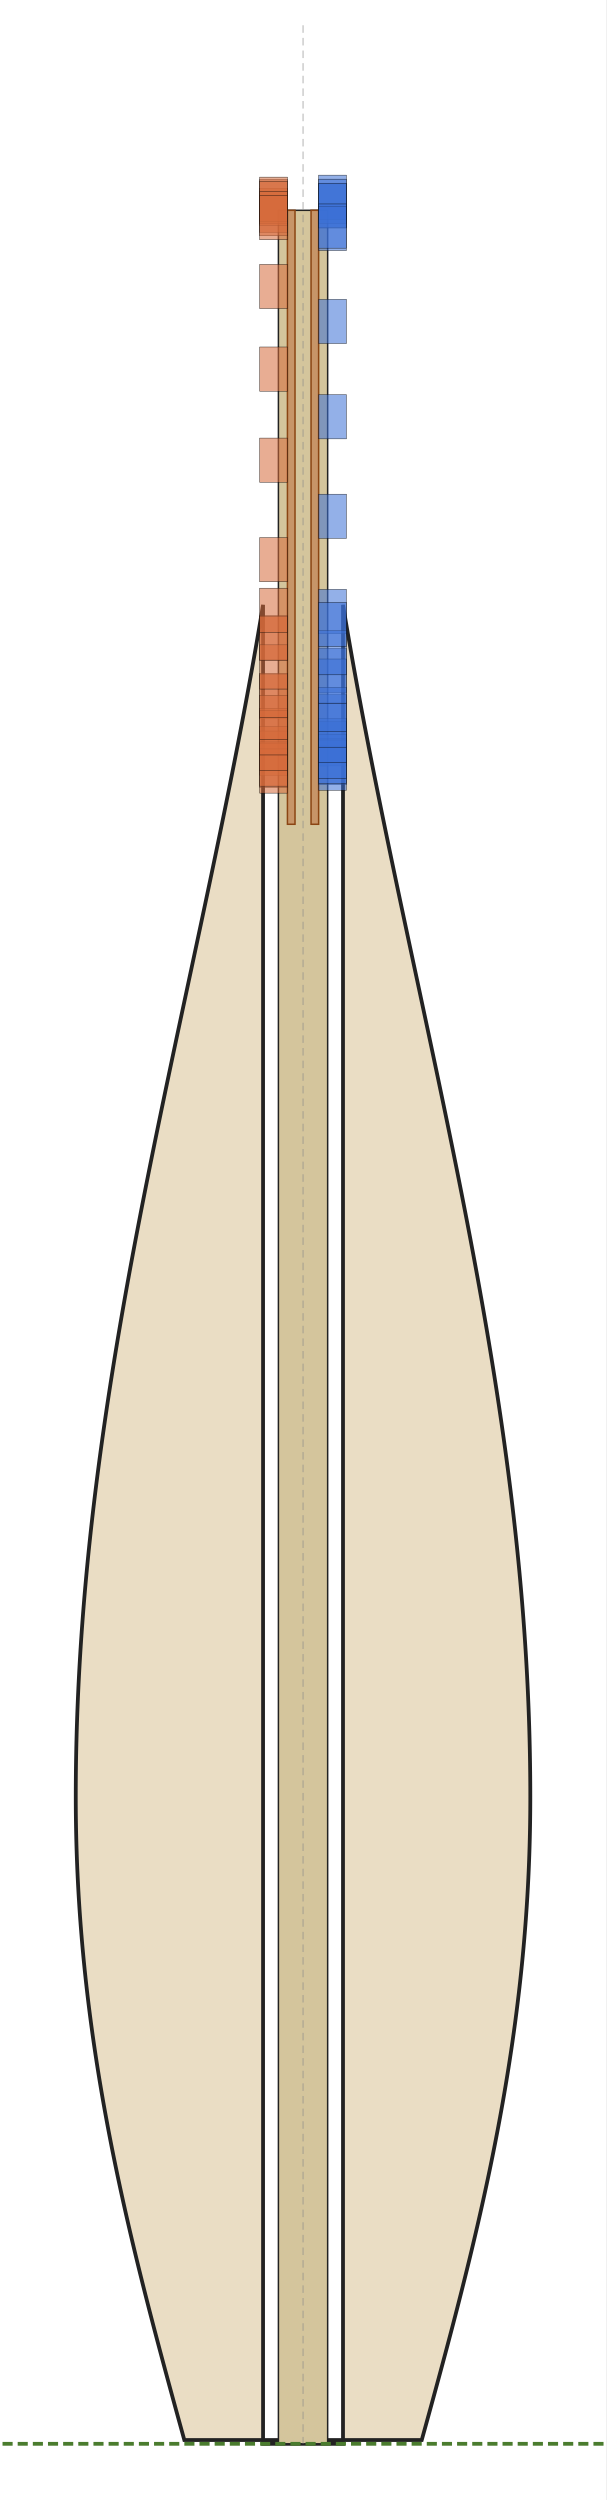
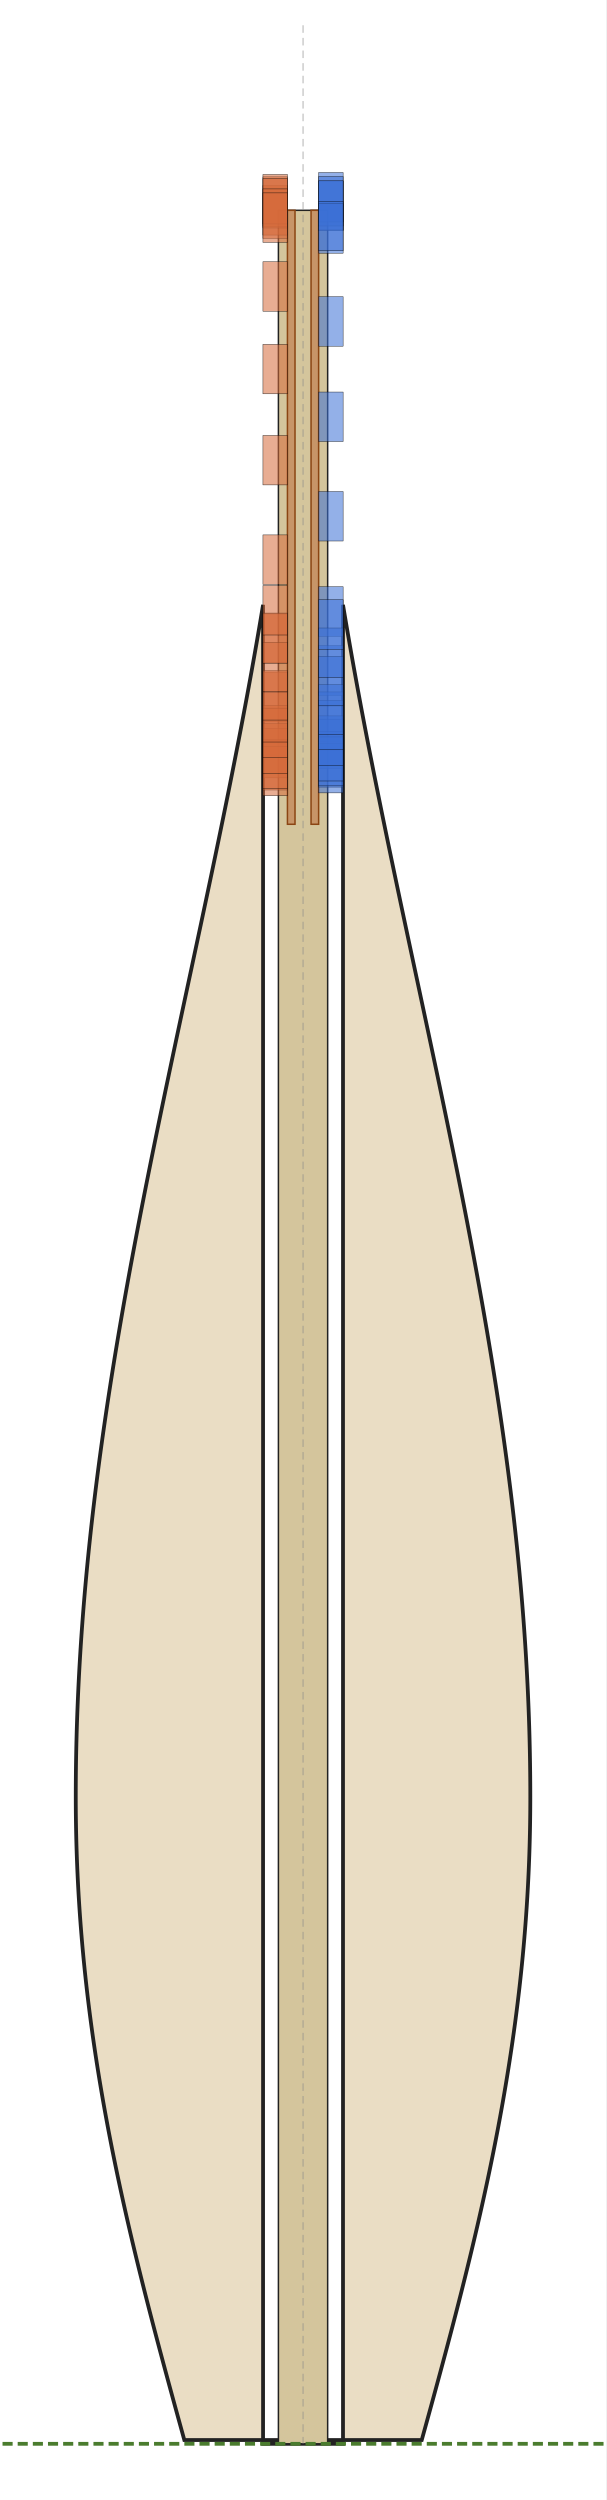
<svg xmlns="http://www.w3.org/2000/svg" viewBox="-240 -20 480 1980" preserveAspectRatio="xMidYMid meet">
  <rect x="-240" y="-20" width="480" height="1980" fill="#fff" />
  <path d="M -94.013 1912.507 L -94.960 1909.075 L -95.907 1905.642 L -96.853 1902.210 L -97.799 1898.777 L -98.743 1895.344 L -99.687 1891.911 L -100.629 1888.478 L -101.571 1885.044 L -102.511 1881.610 L -103.449 1878.175 L -104.387 1874.741 L -105.322 1871.306 L -106.256 1867.870 L -107.188 1864.434 L -108.118 1860.998 L -109.047 1857.561 L -109.973 1854.124 L -110.897 1850.686 L -111.818 1847.247 L -112.737 1843.808 L -113.654 1840.368 L -114.568 1836.928 L -115.479 1833.487 L -116.387 1830.046 L -117.293 1826.603 L -118.195 1823.160 L -119.094 1819.716 L -119.990 1816.272 L -120.883 1812.826 L -121.772 1809.380 L -122.658 1805.933 L -123.540 1802.485 L -124.419 1799.036 L -125.293 1795.586 L -126.164 1792.136 L -127.031 1788.684 L -127.893 1785.231 L -128.751 1781.778 L -129.605 1778.323 L -130.455 1774.867 L -131.300 1771.410 L -132.141 1767.952 L -132.976 1764.493 L -133.808 1761.033 L -134.634 1757.571 L -135.455 1754.109 L -136.271 1750.645 L -137.082 1747.180 L -137.888 1743.714 L -138.689 1740.246 L -139.484 1736.777 L -140.273 1733.307 L -141.057 1729.835 L -141.836 1726.362 L -142.608 1722.888 L -143.375 1719.412 L -144.136 1715.935 L -144.891 1712.457 L -145.639 1708.977 L -146.382 1705.495 L -147.118 1702.012 L -147.848 1698.527 L -148.571 1695.041 L -149.288 1691.553 L -149.999 1688.064 L -150.703 1684.573 L -151.400 1681.081 L -152.090 1677.587 L -152.773 1674.091 L -153.449 1670.593 L -154.118 1667.094 L -154.781 1663.593 L -155.435 1660.091 L -156.083 1656.586 L -156.723 1653.080 L -157.356 1649.572 L -157.982 1646.062 L -158.600 1642.551 L -159.210 1639.037 L -159.812 1635.522 L -160.407 1632.005 L -160.994 1628.486 L -161.573 1624.965 L -162.144 1621.442 L -162.707 1617.918 L -163.262 1614.391 L -163.809 1610.862 L -164.348 1607.332 L -164.879 1603.799 L -165.401 1600.265 L -165.914 1596.728 L -166.420 1593.189 L -166.917 1589.649 L -167.405 1586.106 L -167.885 1582.561 L -168.356 1579.014 L -168.818 1575.465 L -169.271 1571.914 L -169.716 1568.361 L -170.152 1564.805 L -170.579 1561.248 L -170.997 1557.688 L -171.406 1554.127 L -171.806 1550.563 L -172.197 1546.996 L -172.579 1543.428 L -172.951 1539.857 L -173.315 1536.285 L -173.669 1532.710 L -174.014 1529.132 L -174.349 1525.553 L -174.676 1521.971 L -174.992 1518.387 L -175.300 1514.801 L -175.597 1511.212 L -175.886 1507.621 L -176.164 1504.028 L -176.434 1500.433 L -176.693 1496.835 L -176.943 1493.235 L -177.183 1489.632 L -177.414 1486.028 L -177.635 1482.421 L -177.846 1478.811 L -178.048 1475.199 L -178.239 1471.585 L -178.421 1467.969 L -178.593 1464.350 L -178.755 1460.729 L -178.907 1457.105 L -179.050 1453.479 L -179.182 1449.851 L -179.305 1446.220 L -179.418 1442.587 L -179.520 1438.951 L -179.613 1435.313 L -179.696 1431.673 L -179.769 1428.030 L -179.832 1424.385 L -179.885 1420.738 L -179.928 1417.088 L -179.961 1413.436 L -179.984 1409.781 L -179.997 1406.124 L -180.000 1402.464 L -179.995 1398.803 L -179.982 1395.139 L -179.961 1391.474 L -179.933 1387.807 L -179.898 1384.138 L -179.854 1380.468 L -179.804 1376.795 L -179.746 1373.121 L -179.680 1369.445 L -179.606 1365.767 L -179.526 1362.087 L -179.437 1358.406 L -179.341 1354.722 L -179.238 1351.037 L -179.127 1347.350 L -179.008 1343.662 L -178.883 1339.971 L -178.749 1336.279 L -178.608 1332.585 L -178.460 1328.889 L -178.304 1325.191 L -178.141 1321.491 L -177.971 1317.790 L -177.793 1314.087 L -177.607 1310.382 L -177.414 1306.675 L -177.214 1302.967 L -177.007 1299.257 L -176.792 1295.545 L -176.570 1291.831 L -176.341 1288.116 L -176.104 1284.399 L -175.861 1280.680 L -175.609 1276.959 L -175.351 1273.237 L -175.086 1269.513 L -174.813 1265.787 L -174.534 1262.059 L -174.247 1258.330 L -173.953 1254.599 L -173.652 1250.866 L -173.344 1247.132 L -173.029 1243.396 L -172.707 1239.658 L -172.378 1235.919 L -172.042 1232.178 L -171.699 1228.435 L -171.350 1224.690 L -170.993 1220.944 L -170.630 1217.197 L -170.260 1213.447 L -169.883 1209.696 L -169.500 1205.944 L -169.109 1202.190 L -168.713 1198.434 L -168.309 1194.677 L -167.899 1190.918 L -167.482 1187.157 L -167.059 1183.395 L -166.630 1179.631 L -166.194 1175.866 L -165.751 1172.100 L -165.302 1168.331 L -164.847 1164.561 L -164.386 1160.790 L -163.918 1157.017 L -163.444 1153.243 L -162.964 1149.467 L -162.478 1145.690 L -161.985 1141.911 L -161.487 1138.131 L -160.983 1134.349 L -160.472 1130.566 L -159.956 1126.782 L -159.434 1122.996 L -158.906 1119.209 L -158.372 1115.420 L -157.832 1111.630 L -157.287 1107.838 L -156.736 1104.045 L -156.179 1100.251 L -155.617 1096.456 L -155.050 1092.659 L -154.477 1088.861 L -153.898 1085.061 L -153.314 1081.260 L -152.725 1077.458 L -152.131 1073.655 L -151.531 1069.851 L -150.926 1066.045 L -150.316 1062.238 L -149.701 1058.429 L -149.081 1054.620 L -148.456 1050.809 L -147.826 1046.997 L -147.191 1043.184 L -146.551 1039.370 L -145.907 1035.555 L -145.258 1031.738 L -144.604 1027.921 L -143.945 1024.102 L -143.283 1020.282 L -142.615 1016.461 L -141.943 1012.639 L -141.267 1008.816 L -140.587 1004.992 L -139.902 1001.167 L -139.213 997.341 L -138.520 993.514 L -137.823 989.686 L -137.122 985.857 L -136.417 982.027 L -135.707 978.196 L -134.995 974.365 L -134.278 970.532 L -133.558 966.698 L -132.833 962.864 L -132.106 959.028 L -131.375 955.192 L -130.640 951.355 L -129.902 947.517 L -129.160 943.679 L -128.416 939.839 L -127.668 935.999 L -126.917 932.158 L -126.162 928.316 L -125.405 924.474 L -124.645 920.630 L -123.882 916.786 L -123.116 912.942 L -122.347 909.097 L -121.575 905.251 L -120.801 901.404 L -120.024 897.557 L -119.245 893.709 L -118.463 889.861 L -117.679 886.012 L -116.893 882.162 L -116.104 878.312 L -115.313 874.462 L -114.520 870.610 L -113.725 866.759 L -112.928 862.907 L -112.129 859.054 L -111.328 855.201 L -110.525 851.348 L -109.721 847.494 L -108.914 843.640 L -108.107 839.785 L -107.298 835.930 L -106.487 832.075 L -105.675 828.219 L -104.861 824.363 L -104.047 820.507 L -103.231 816.650 L -102.414 812.793 L -101.596 808.936 L -100.777 805.079 L -99.957 801.221 L -99.137 797.364 L -98.315 793.506 L -97.493 789.648 L -96.670 785.789 L -95.847 781.931 L -95.023 778.072 L -94.199 774.214 L -93.374 770.355 L -92.550 766.496 L -91.724 762.638 L -90.899 758.779 L -90.074 754.920 L -89.249 751.061 L -88.423 747.202 L -87.598 743.343 L -86.773 739.484 L -85.949 735.626 L -85.124 731.767 L -84.300 727.909 L -83.477 724.050 L -82.654 720.192 L -81.832 716.334 L -81.010 712.476 L -80.190 708.618 L -79.370 704.760 L -78.550 700.903 L -77.732 697.046 L -76.915 693.189 L -76.099 689.332 L -75.284 685.476 L -74.471 681.620 L -73.659 677.764 L -72.848 673.909 L -72.038 670.054 L -71.230 666.199 L -70.424 662.345 L -69.619 658.491 L -68.816 654.637 L -68.015 650.784 L -67.215 646.932 L -66.418 643.080 L -65.622 639.228 L -64.829 635.377 L -64.038 631.526 L -63.249 627.676 L -62.462 623.826 L -61.677 619.977 L -60.895 616.129 L -60.115 612.281 L -59.338 608.433 L -58.563 604.587 L -57.791 600.741 L -57.022 596.895 L -56.255 593.051 L -55.492 589.207 L -54.731 585.363 L -53.973 581.521 L -53.218 577.679 L -52.467 573.838 L -51.718 569.997 L -50.973 566.157 L -50.231 562.319 L -49.492 558.481 L -48.757 554.643 L -48.025 550.807 L -47.297 546.972 L -46.572 543.137 L -45.851 539.303 L -45.134 535.470 L -44.420 531.638 L -43.710 527.807 L -43.004 523.977 L -42.302 520.148 L -41.605 516.320 L -40.911 512.492 L -40.221 508.666 L -39.536 504.841 L -38.854 501.017 L -38.177 497.194 L -37.505 493.372 L -36.837 489.551 L -36.173 485.731 L -35.514 481.912 L -34.859 478.094 L -34.209 474.277 L -33.564 470.462 L -32.923 466.647 L -32.288 462.834 L -31.657 459.022 L -31.657 1915.500 L 31.657 1915.500 L 31.657 459.022 L 32.288 462.834 L 32.923 466.647 L 33.564 470.462 L 34.209 474.277 L 34.859 478.094 L 35.514 481.912 L 36.173 485.731 L 36.837 489.551 L 37.505 493.372 L 38.177 497.194 L 38.854 501.017 L 39.536 504.841 L 40.221 508.666 L 40.911 512.492 L 41.605 516.320 L 42.302 520.148 L 43.004 523.977 L 43.710 527.807 L 44.420 531.638 L 45.134 535.470 L 45.851 539.303 L 46.572 543.137 L 47.297 546.972 L 48.025 550.807 L 48.757 554.643 L 49.492 558.481 L 50.231 562.319 L 50.973 566.157 L 51.718 569.997 L 52.467 573.838 L 53.218 577.679 L 53.973 581.521 L 54.731 585.363 L 55.492 589.207 L 56.255 593.051 L 57.022 596.895 L 57.791 600.741 L 58.563 604.587 L 59.338 608.433 L 60.115 612.281 L 60.895 616.129 L 61.677 619.977 L 62.462 623.826 L 63.249 627.676 L 64.038 631.526 L 64.829 635.377 L 65.622 639.228 L 66.418 643.080 L 67.215 646.932 L 68.015 650.784 L 68.816 654.637 L 69.619 658.491 L 70.424 662.345 L 71.230 666.199 L 72.038 670.054 L 72.848 673.909 L 73.659 677.764 L 74.471 681.620 L 75.284 685.476 L 76.099 689.332 L 76.915 693.189 L 77.732 697.046 L 78.550 700.903 L 79.370 704.760 L 80.190 708.618 L 81.010 712.476 L 81.832 716.334 L 82.654 720.192 L 83.477 724.050 L 84.300 727.909 L 85.124 731.767 L 85.949 735.626 L 86.773 739.484 L 87.598 743.343 L 88.423 747.202 L 89.249 751.061 L 90.074 754.920 L 90.899 758.779 L 91.724 762.638 L 92.550 766.496 L 93.374 770.355 L 94.199 774.214 L 95.023 778.072 L 95.847 781.931 L 96.670 785.789 L 97.493 789.648 L 98.315 793.506 L 99.137 797.364 L 99.957 801.221 L 100.777 805.079 L 101.596 808.936 L 102.414 812.793 L 103.231 816.650 L 104.047 820.507 L 104.861 824.363 L 105.675 828.219 L 106.487 832.075 L 107.298 835.930 L 108.107 839.785 L 108.914 843.640 L 109.721 847.494 L 110.525 851.348 L 111.328 855.201 L 112.129 859.054 L 112.928 862.907 L 113.725 866.759 L 114.520 870.610 L 115.313 874.462 L 116.104 878.312 L 116.893 882.162 L 117.679 886.012 L 118.463 889.861 L 119.245 893.709 L 120.024 897.557 L 120.801 901.404 L 121.575 905.251 L 122.347 909.097 L 123.116 912.942 L 123.882 916.786 L 124.645 920.630 L 125.405 924.474 L 126.162 928.316 L 126.917 932.158 L 127.668 935.999 L 128.416 939.839 L 129.160 943.679 L 129.902 947.517 L 130.640 951.355 L 131.375 955.192 L 132.106 959.028 L 132.833 962.864 L 133.558 966.698 L 134.278 970.532 L 134.995 974.365 L 135.707 978.196 L 136.417 982.027 L 137.122 985.857 L 137.823 989.686 L 138.520 993.514 L 139.213 997.341 L 139.902 1001.167 L 140.587 1004.992 L 141.267 1008.816 L 141.943 1012.639 L 142.615 1016.461 L 143.283 1020.282 L 143.945 1024.102 L 144.604 1027.921 L 145.258 1031.738 L 145.907 1035.555 L 146.551 1039.370 L 147.191 1043.184 L 147.826 1046.997 L 148.456 1050.809 L 149.081 1054.620 L 149.701 1058.429 L 150.316 1062.238 L 150.926 1066.045 L 151.531 1069.851 L 152.131 1073.655 L 152.725 1077.458 L 153.314 1081.260 L 153.898 1085.061 L 154.477 1088.861 L 155.050 1092.659 L 155.617 1096.456 L 156.179 1100.251 L 156.736 1104.045 L 157.287 1107.838 L 157.832 1111.630 L 158.372 1115.420 L 158.906 1119.209 L 159.434 1122.996 L 159.956 1126.782 L 160.472 1130.566 L 160.983 1134.349 L 161.487 1138.131 L 161.985 1141.911 L 162.478 1145.690 L 162.964 1149.467 L 163.444 1153.243 L 163.918 1157.017 L 164.386 1160.790 L 164.847 1164.561 L 165.302 1168.331 L 165.751 1172.100 L 166.194 1175.866 L 166.630 1179.631 L 167.059 1183.395 L 167.482 1187.157 L 167.899 1190.918 L 168.309 1194.677 L 168.713 1198.434 L 169.109 1202.190 L 169.500 1205.944 L 169.883 1209.696 L 170.260 1213.447 L 170.630 1217.197 L 170.993 1220.944 L 171.350 1224.690 L 171.699 1228.435 L 172.042 1232.178 L 172.378 1235.919 L 172.707 1239.658 L 173.029 1243.396 L 173.344 1247.132 L 173.652 1250.866 L 173.953 1254.599 L 174.247 1258.330 L 174.534 1262.059 L 174.813 1265.787 L 175.086 1269.513 L 175.351 1273.237 L 175.609 1276.959 L 175.861 1280.680 L 176.104 1284.399 L 176.341 1288.116 L 176.570 1291.831 L 176.792 1295.545 L 177.007 1299.257 L 177.214 1302.967 L 177.414 1306.675 L 177.607 1310.382 L 177.793 1314.087 L 177.971 1317.790 L 178.141 1321.491 L 178.304 1325.191 L 178.460 1328.889 L 178.608 1332.585 L 178.749 1336.279 L 178.883 1339.971 L 179.008 1343.662 L 179.127 1347.350 L 179.238 1351.037 L 179.341 1354.722 L 179.437 1358.406 L 179.526 1362.087 L 179.606 1365.767 L 179.680 1369.445 L 179.746 1373.121 L 179.804 1376.795 L 179.854 1380.468 L 179.898 1384.138 L 179.933 1387.807 L 179.961 1391.474 L 179.982 1395.139 L 179.995 1398.803 L 180.000 1402.464 L 179.997 1406.124 L 179.984 1409.781 L 179.961 1413.436 L 179.928 1417.088 L 179.885 1420.738 L 179.832 1424.385 L 179.769 1428.030 L 179.696 1431.673 L 179.613 1435.313 L 179.520 1438.951 L 179.418 1442.587 L 179.305 1446.220 L 179.182 1449.851 L 179.050 1453.479 L 178.907 1457.105 L 178.755 1460.729 L 178.593 1464.350 L 178.421 1467.969 L 178.239 1471.585 L 178.048 1475.199 L 177.846 1478.811 L 177.635 1482.421 L 177.414 1486.028 L 177.183 1489.632 L 176.943 1493.235 L 176.693 1496.835 L 176.434 1500.433 L 176.164 1504.028 L 175.886 1507.621 L 175.597 1511.212 L 175.300 1514.801 L 174.992 1518.387 L 174.676 1521.971 L 174.349 1525.553 L 174.014 1529.132 L 173.669 1532.710 L 173.315 1536.285 L 172.951 1539.857 L 172.579 1543.428 L 172.197 1546.996 L 171.806 1550.563 L 171.406 1554.127 L 170.997 1557.688 L 170.579 1561.248 L 170.152 1564.805 L 169.716 1568.361 L 169.271 1571.914 L 168.818 1575.465 L 168.356 1579.014 L 167.885 1582.561 L 167.405 1586.106 L 166.917 1589.649 L 166.420 1593.189 L 165.914 1596.728 L 165.401 1600.265 L 164.879 1603.799 L 164.348 1607.332 L 163.809 1610.862 L 163.262 1614.391 L 162.707 1617.918 L 162.144 1621.442 L 161.573 1624.965 L 160.994 1628.486 L 160.407 1632.005 L 159.812 1635.522 L 159.210 1639.037 L 158.600 1642.551 L 157.982 1646.062 L 157.356 1649.572 L 156.723 1653.080 L 156.083 1656.586 L 155.435 1660.091 L 154.781 1663.593 L 154.118 1667.094 L 153.449 1670.593 L 152.773 1674.091 L 152.090 1677.587 L 151.400 1681.081 L 150.703 1684.573 L 149.999 1688.064 L 149.288 1691.553 L 148.571 1695.041 L 147.848 1698.527 L 147.118 1702.012 L 146.382 1705.495 L 145.639 1708.977 L 144.891 1712.457 L 144.136 1715.935 L 143.375 1719.412 L 142.608 1722.888 L 141.836 1726.362 L 141.057 1729.835 L 140.273 1733.307 L 139.484 1736.777 L 138.689 1740.246 L 137.888 1743.714 L 137.082 1747.180 L 136.271 1750.645 L 135.455 1754.109 L 134.634 1757.571 L 133.808 1761.033 L 132.976 1764.493 L 132.141 1767.952 L 131.300 1771.410 L 130.455 1774.867 L 129.605 1778.323 L 128.751 1781.778 L 127.893 1785.231 L 127.031 1788.684 L 126.164 1792.136 L 125.293 1795.586 L 124.419 1799.036 L 123.540 1802.485 L 122.658 1805.933 L 121.772 1809.380 L 120.883 1812.826 L 119.990 1816.272 L 119.094 1819.716 L 118.195 1823.160 L 117.293 1826.603 L 116.387 1830.046 L 115.479 1833.487 L 114.568 1836.928 L 113.654 1840.368 L 112.737 1843.808 L 111.818 1847.247 L 110.897 1850.686 L 109.973 1854.124 L 109.047 1857.561 L 108.118 1860.998 L 107.188 1864.434 L 106.256 1867.870 L 105.322 1871.306 L 104.387 1874.741 L 103.449 1878.175 L 102.511 1881.610 L 101.571 1885.044 L 100.629 1888.478 L 99.687 1891.911 L 98.743 1895.344 L 97.799 1898.777 L 96.853 1902.210 L 95.907 1905.642 L 94.960 1909.075 L 94.013 1912.507 Z" fill="#e4d4b5" fill-opacity="0.8" stroke="#222" stroke-width="3.0" />
  <rect x="-19.500" y="146.563" width="39.000" height="1768.937" fill="#d4c59c" stroke="#222" stroke-width="1.2" />
  <line x1="-250" y1="1915.500" x2="250" y2="1915.500" stroke="#4a7c2e" stroke-width="3.0" stroke-dasharray="8 4" />
  <rect x="6.350" y="146.558" width="6.000" height="486.270" fill="#c79568" stroke="#8b4513" stroke-width="1.2" />
  <rect x="-12.350" y="146.558" width="6.000" height="486.270" fill="#c79568" stroke="#8b4513" stroke-width="1.2" />
-   <rect x="-34.350" y="129.063" width="22.000" height="35.000" fill="#d46a3a" fill-opacity="0.55" stroke="#000" stroke-width="0.3" />
-   <rect x="12.350" y="125.609" width="22.000" height="35.000" fill="#3a6fd4" fill-opacity="0.55" stroke="#000" stroke-width="0.3" />
-   <rect x="-34.350" y="122.154" width="22.000" height="35.000" fill="#d46a3a" fill-opacity="0.55" stroke="#000" stroke-width="0.3" />
-   <rect x="12.350" y="118.700" width="22.000" height="35.000" fill="#3a6fd4" fill-opacity="0.55" stroke="#000" stroke-width="0.3" />
-   <rect x="-34.350" y="120.275" width="22.000" height="35.000" fill="#d46a3a" fill-opacity="0.55" stroke="#000" stroke-width="0.3" />
-   <rect x="12.350" y="121.875" width="22.000" height="35.000" fill="#3a6fd4" fill-opacity="0.55" stroke="#000" stroke-width="0.3" />
-   <rect x="-34.350" y="123.475" width="22.000" height="35.000" fill="#d46a3a" fill-opacity="0.55" stroke="#000" stroke-width="0.3" />
-   <rect x="12.350" y="125.075" width="22.000" height="35.000" fill="#3a6fd4" fill-opacity="0.55" stroke="#000" stroke-width="0.3" />
-   <rect x="-34.350" y="131.730" width="22.000" height="35.000" fill="#d46a3a" fill-opacity="0.55" stroke="#000" stroke-width="0.3" />
-   <rect x="12.350" y="143.414" width="22.000" height="35.000" fill="#3a6fd4" fill-opacity="0.55" stroke="#000" stroke-width="0.3" />
-   <rect x="-34.350" y="134.880" width="22.000" height="35.000" fill="#d46a3a" fill-opacity="0.55" stroke="#000" stroke-width="0.3" />
-   <rect x="12.350" y="141.535" width="22.000" height="35.000" fill="#3a6fd4" fill-opacity="0.55" stroke="#000" stroke-width="0.3" />
-   <rect x="-34.350" y="189.388" width="22.000" height="35.000" fill="#d46a3a" fill-opacity="0.55" stroke="#000" stroke-width="0.3" />
-   <rect x="12.350" y="217.074" width="22.000" height="35.000" fill="#3a6fd4" fill-opacity="0.55" stroke="#000" stroke-width="0.3" />
-   <rect x="-34.350" y="254.819" width="22.000" height="35.000" fill="#d46a3a" fill-opacity="0.55" stroke="#000" stroke-width="0.3" />
-   <rect x="12.350" y="292.588" width="22.000" height="35.000" fill="#3a6fd4" fill-opacity="0.55" stroke="#000" stroke-width="0.3" />
-   <rect x="-34.350" y="326.955" width="22.000" height="35.000" fill="#d46a3a" fill-opacity="0.55" stroke="#000" stroke-width="0.3" />
-   <rect x="12.350" y="371.379" width="22.000" height="35.000" fill="#3a6fd4" fill-opacity="0.55" stroke="#000" stroke-width="0.3" />
-   <rect x="-34.350" y="405.745" width="22.000" height="35.000" fill="#d46a3a" fill-opacity="0.55" stroke="#000" stroke-width="0.3" />
-   <rect x="12.350" y="446.766" width="22.000" height="35.000" fill="#3a6fd4" fill-opacity="0.55" stroke="#000" stroke-width="0.3" />
-   <rect x="-34.350" y="467.620" width="22.000" height="35.000" fill="#d46a3a" fill-opacity="0.55" stroke="#000" stroke-width="0.3" />
-   <rect x="12.350" y="493.528" width="22.000" height="35.000" fill="#3a6fd4" fill-opacity="0.55" stroke="#000" stroke-width="0.3" />
-   <rect x="-34.350" y="514.356" width="22.000" height="35.000" fill="#d46a3a" fill-opacity="0.55" stroke="#000" stroke-width="0.3" />
-   <rect x="12.350" y="530.129" width="22.000" height="35.000" fill="#3a6fd4" fill-opacity="0.55" stroke="#000" stroke-width="0.3" />
-   <rect x="-34.350" y="540.899" width="22.000" height="35.000" fill="#d46a3a" fill-opacity="0.55" stroke="#000" stroke-width="0.3" />
-   <rect x="12.350" y="551.643" width="22.000" height="35.000" fill="#3a6fd4" fill-opacity="0.55" stroke="#000" stroke-width="0.3" />
-   <rect x="-34.350" y="558.984" width="22.000" height="35.000" fill="#d46a3a" fill-opacity="0.55" stroke="#000" stroke-width="0.3" />
-   <rect x="12.350" y="566.299" width="22.000" height="35.000" fill="#3a6fd4" fill-opacity="0.55" stroke="#000" stroke-width="0.3" />
-   <rect x="-34.350" y="568.585" width="22.000" height="35.000" fill="#d46a3a" fill-opacity="0.55" stroke="#000" stroke-width="0.3" />
-   <rect x="12.350" y="570.871" width="22.000" height="35.000" fill="#3a6fd4" fill-opacity="0.55" stroke="#000" stroke-width="0.3" />
-   <rect x="-34.350" y="573.157" width="22.000" height="35.000" fill="#d46a3a" fill-opacity="0.55" stroke="#000" stroke-width="0.3" />
-   <rect x="12.350" y="565.334" width="22.000" height="35.000" fill="#3a6fd4" fill-opacity="0.55" stroke="#000" stroke-width="0.3" />
-   <rect x="-34.350" y="567.620" width="22.000" height="35.000" fill="#d46a3a" fill-opacity="0.55" stroke="#000" stroke-width="0.3" />
-   <rect x="12.350" y="561.447" width="22.000" height="35.000" fill="#3a6fd4" fill-opacity="0.55" stroke="#000" stroke-width="0.3" />
-   <rect x="-34.350" y="555.275" width="22.000" height="35.000" fill="#d46a3a" fill-opacity="0.55" stroke="#000" stroke-width="0.3" />
-   <rect x="12.350" y="549.103" width="22.000" height="35.000" fill="#3a6fd4" fill-opacity="0.55" stroke="#000" stroke-width="0.3" />
-   <rect x="-34.350" y="542.931" width="22.000" height="35.000" fill="#d46a3a" fill-opacity="0.55" stroke="#000" stroke-width="0.3" />
-   <rect x="12.350" y="536.759" width="22.000" height="35.000" fill="#3a6fd4" fill-opacity="0.55" stroke="#000" stroke-width="0.3" />
-   <rect x="-34.350" y="530.586" width="22.000" height="35.000" fill="#d46a3a" fill-opacity="0.55" stroke="#000" stroke-width="0.3" />
-   <rect x="12.350" y="524.389" width="22.000" height="35.000" fill="#3a6fd4" fill-opacity="0.55" stroke="#000" stroke-width="0.3" />
-   <rect x="-34.350" y="513.187" width="22.000" height="35.000" fill="#d46a3a" fill-opacity="0.55" stroke="#000" stroke-width="0.3" />
-   <rect x="12.350" y="501.935" width="22.000" height="35.000" fill="#3a6fd4" fill-opacity="0.55" stroke="#000" stroke-width="0.3" />
-   <rect x="-34.350" y="490.734" width="22.000" height="35.000" fill="#d46a3a" fill-opacity="0.55" stroke="#000" stroke-width="0.3" />
-   <rect x="12.350" y="479.482" width="22.000" height="35.000" fill="#3a6fd4" fill-opacity="0.55" stroke="#000" stroke-width="0.3" />
-   <rect x="-34.350" y="468.280" width="22.000" height="35.000" fill="#d46a3a" fill-opacity="0.55" stroke="#000" stroke-width="0.3" />
-   <rect x="12.350" y="457.053" width="22.000" height="35.000" fill="#3a6fd4" fill-opacity="0.55" stroke="#000" stroke-width="0.3" />
-   <rect x="-34.350" y="445.827" width="22.000" height="35.000" fill="#d46a3a" fill-opacity="0.55" stroke="#000" stroke-width="0.3" />
+   <rect x="-31.750" y="126.963" width="19.400" height="39.200" fill="#d46a3a" fill-opacity="0.55" stroke="#000" stroke-width="0.3" />
+   <rect x="12.350" y="123.509" width="19.400" height="39.200" fill="#3a6fd4" fill-opacity="0.55" stroke="#000" stroke-width="0.3" />
+   <rect x="-31.750" y="120.054" width="19.400" height="39.200" fill="#d46a3a" fill-opacity="0.55" stroke="#000" stroke-width="0.3" />
+   <rect x="12.350" y="116.600" width="19.400" height="39.200" fill="#3a6fd4" fill-opacity="0.55" stroke="#000" stroke-width="0.3" />
+   <rect x="-31.750" y="118.175" width="19.400" height="39.200" fill="#d46a3a" fill-opacity="0.55" stroke="#000" stroke-width="0.3" />
+   <rect x="12.350" y="119.775" width="19.400" height="39.200" fill="#3a6fd4" fill-opacity="0.55" stroke="#000" stroke-width="0.3" />
+   <rect x="-31.750" y="121.375" width="19.400" height="39.200" fill="#d46a3a" fill-opacity="0.55" stroke="#000" stroke-width="0.3" />
+   <rect x="12.350" y="122.975" width="19.400" height="39.200" fill="#3a6fd4" fill-opacity="0.55" stroke="#000" stroke-width="0.3" />
+   <rect x="-31.750" y="129.630" width="19.400" height="39.200" fill="#d46a3a" fill-opacity="0.55" stroke="#000" stroke-width="0.3" />
+   <rect x="12.350" y="141.314" width="19.400" height="39.200" fill="#3a6fd4" fill-opacity="0.55" stroke="#000" stroke-width="0.3" />
+   <rect x="-31.750" y="132.780" width="19.400" height="39.200" fill="#d46a3a" fill-opacity="0.55" stroke="#000" stroke-width="0.3" />
+   <rect x="12.350" y="139.435" width="19.400" height="39.200" fill="#3a6fd4" fill-opacity="0.55" stroke="#000" stroke-width="0.3" />
+   <rect x="-31.750" y="187.288" width="19.400" height="39.200" fill="#d46a3a" fill-opacity="0.55" stroke="#000" stroke-width="0.3" />
+   <rect x="12.350" y="214.974" width="19.400" height="39.200" fill="#3a6fd4" fill-opacity="0.55" stroke="#000" stroke-width="0.3" />
+   <rect x="-31.750" y="252.719" width="19.400" height="39.200" fill="#d46a3a" fill-opacity="0.55" stroke="#000" stroke-width="0.3" />
+   <rect x="12.350" y="290.488" width="19.400" height="39.200" fill="#3a6fd4" fill-opacity="0.55" stroke="#000" stroke-width="0.3" />
+   <rect x="-31.750" y="324.855" width="19.400" height="39.200" fill="#d46a3a" fill-opacity="0.55" stroke="#000" stroke-width="0.3" />
+   <rect x="12.350" y="369.279" width="19.400" height="39.200" fill="#3a6fd4" fill-opacity="0.55" stroke="#000" stroke-width="0.3" />
+   <rect x="-31.750" y="403.645" width="19.400" height="39.200" fill="#d46a3a" fill-opacity="0.55" stroke="#000" stroke-width="0.3" />
+   <rect x="12.350" y="444.666" width="19.400" height="39.200" fill="#3a6fd4" fill-opacity="0.55" stroke="#000" stroke-width="0.3" />
+   <rect x="-31.750" y="465.520" width="19.400" height="39.200" fill="#d46a3a" fill-opacity="0.55" stroke="#000" stroke-width="0.3" />
+   <rect x="12.350" y="491.428" width="19.400" height="39.200" fill="#3a6fd4" fill-opacity="0.55" stroke="#000" stroke-width="0.3" />
+   <rect x="-31.750" y="512.256" width="19.400" height="39.200" fill="#d46a3a" fill-opacity="0.55" stroke="#000" stroke-width="0.3" />
+   <rect x="12.350" y="528.029" width="19.400" height="39.200" fill="#3a6fd4" fill-opacity="0.55" stroke="#000" stroke-width="0.3" />
+   <rect x="-31.750" y="538.799" width="19.400" height="39.200" fill="#d46a3a" fill-opacity="0.55" stroke="#000" stroke-width="0.3" />
+   <rect x="12.350" y="549.543" width="19.400" height="39.200" fill="#3a6fd4" fill-opacity="0.55" stroke="#000" stroke-width="0.3" />
+   <rect x="-31.750" y="556.884" width="19.400" height="39.200" fill="#d46a3a" fill-opacity="0.55" stroke="#000" stroke-width="0.3" />
+   <rect x="12.350" y="564.199" width="19.400" height="39.200" fill="#3a6fd4" fill-opacity="0.55" stroke="#000" stroke-width="0.3" />
+   <rect x="-31.750" y="566.485" width="19.400" height="39.200" fill="#d46a3a" fill-opacity="0.55" stroke="#000" stroke-width="0.3" />
+   <rect x="12.350" y="568.771" width="19.400" height="39.200" fill="#3a6fd4" fill-opacity="0.55" stroke="#000" stroke-width="0.3" />
+   <rect x="-31.750" y="571.057" width="19.400" height="39.200" fill="#d46a3a" fill-opacity="0.55" stroke="#000" stroke-width="0.3" />
+   <rect x="12.350" y="563.234" width="19.400" height="39.200" fill="#3a6fd4" fill-opacity="0.55" stroke="#000" stroke-width="0.3" />
+   <rect x="-31.750" y="565.520" width="19.400" height="39.200" fill="#d46a3a" fill-opacity="0.55" stroke="#000" stroke-width="0.3" />
+   <rect x="12.350" y="559.347" width="19.400" height="39.200" fill="#3a6fd4" fill-opacity="0.55" stroke="#000" stroke-width="0.3" />
+   <rect x="-31.750" y="553.175" width="19.400" height="39.200" fill="#d46a3a" fill-opacity="0.55" stroke="#000" stroke-width="0.3" />
+   <rect x="12.350" y="547.003" width="19.400" height="39.200" fill="#3a6fd4" fill-opacity="0.55" stroke="#000" stroke-width="0.3" />
+   <rect x="-31.750" y="540.831" width="19.400" height="39.200" fill="#d46a3a" fill-opacity="0.55" stroke="#000" stroke-width="0.3" />
+   <rect x="12.350" y="534.659" width="19.400" height="39.200" fill="#3a6fd4" fill-opacity="0.55" stroke="#000" stroke-width="0.3" />
+   <rect x="-31.750" y="528.486" width="19.400" height="39.200" fill="#d46a3a" fill-opacity="0.55" stroke="#000" stroke-width="0.3" />
+   <rect x="12.350" y="522.289" width="19.400" height="39.200" fill="#3a6fd4" fill-opacity="0.55" stroke="#000" stroke-width="0.3" />
+   <rect x="-31.750" y="511.087" width="19.400" height="39.200" fill="#d46a3a" fill-opacity="0.55" stroke="#000" stroke-width="0.3" />
+   <rect x="12.350" y="499.835" width="19.400" height="39.200" fill="#3a6fd4" fill-opacity="0.55" stroke="#000" stroke-width="0.3" />
+   <rect x="-31.750" y="488.634" width="19.400" height="39.200" fill="#d46a3a" fill-opacity="0.55" stroke="#000" stroke-width="0.3" />
+   <rect x="12.350" y="477.382" width="19.400" height="39.200" fill="#3a6fd4" fill-opacity="0.55" stroke="#000" stroke-width="0.3" />
+   <rect x="-31.750" y="466.180" width="19.400" height="39.200" fill="#d46a3a" fill-opacity="0.55" stroke="#000" stroke-width="0.3" />
+   <rect x="12.350" y="454.953" width="19.400" height="39.200" fill="#3a6fd4" fill-opacity="0.55" stroke="#000" stroke-width="0.3" />
+   <rect x="-31.750" y="443.727" width="19.400" height="39.200" fill="#d46a3a" fill-opacity="0.55" stroke="#000" stroke-width="0.3" />
  <line x1="0" y1="0" x2="0" y2="1915.500" stroke="#888" stroke-width="0.5" stroke-dasharray="6 4" />
</svg>
